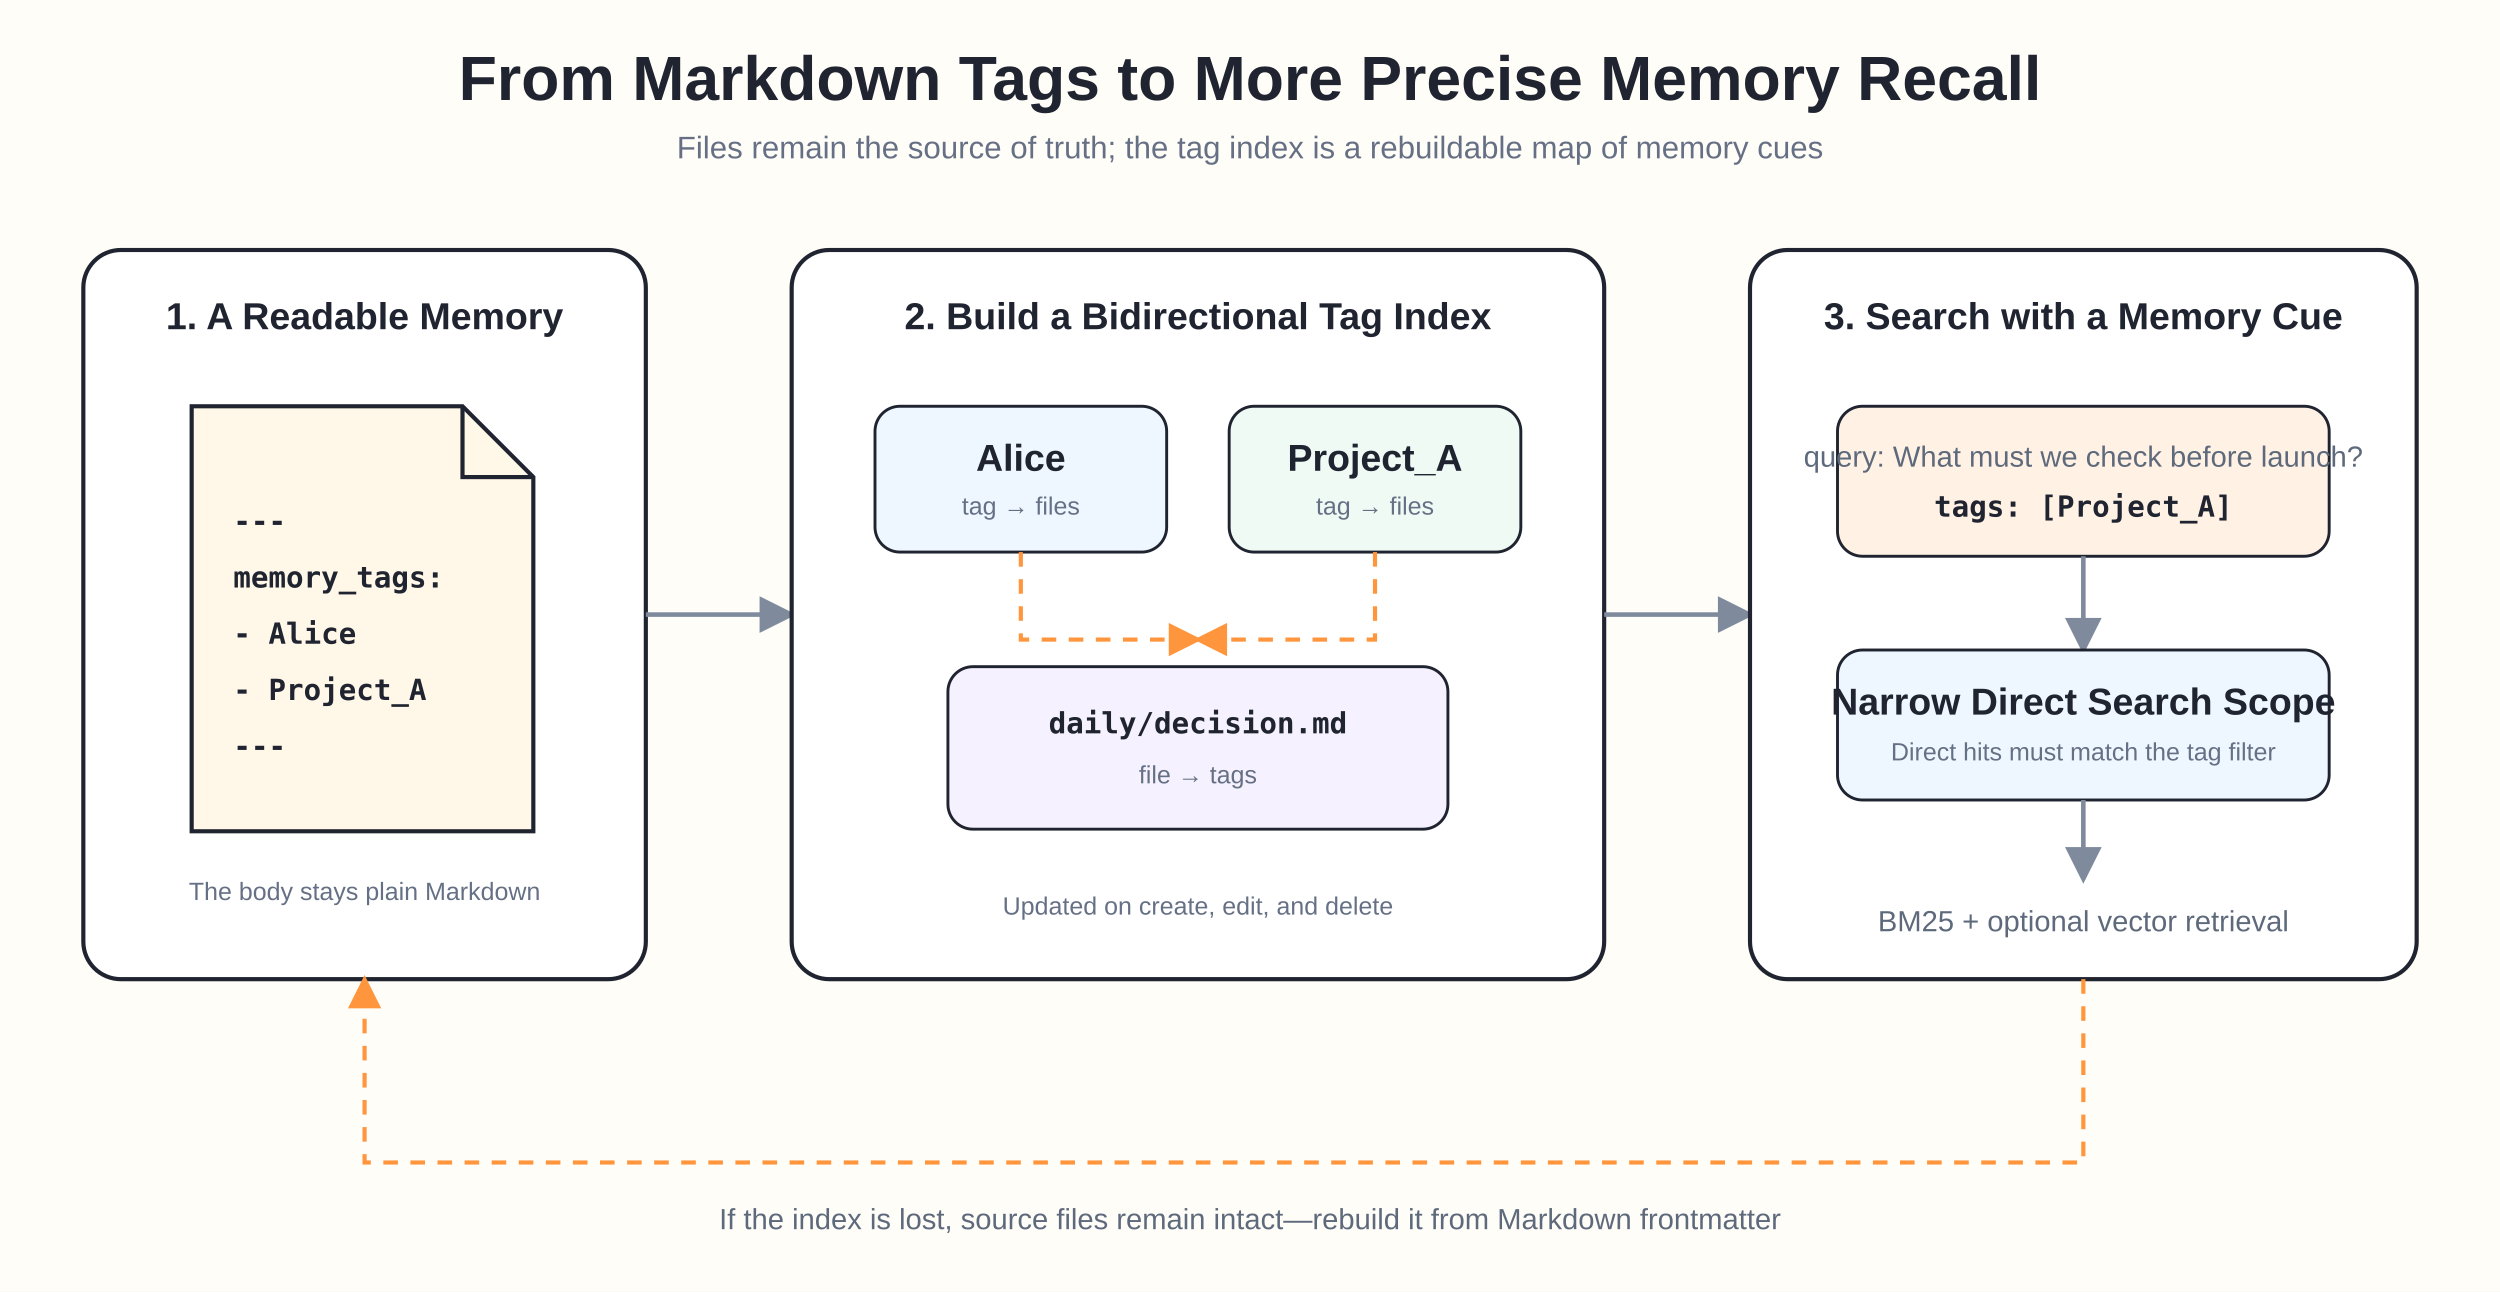
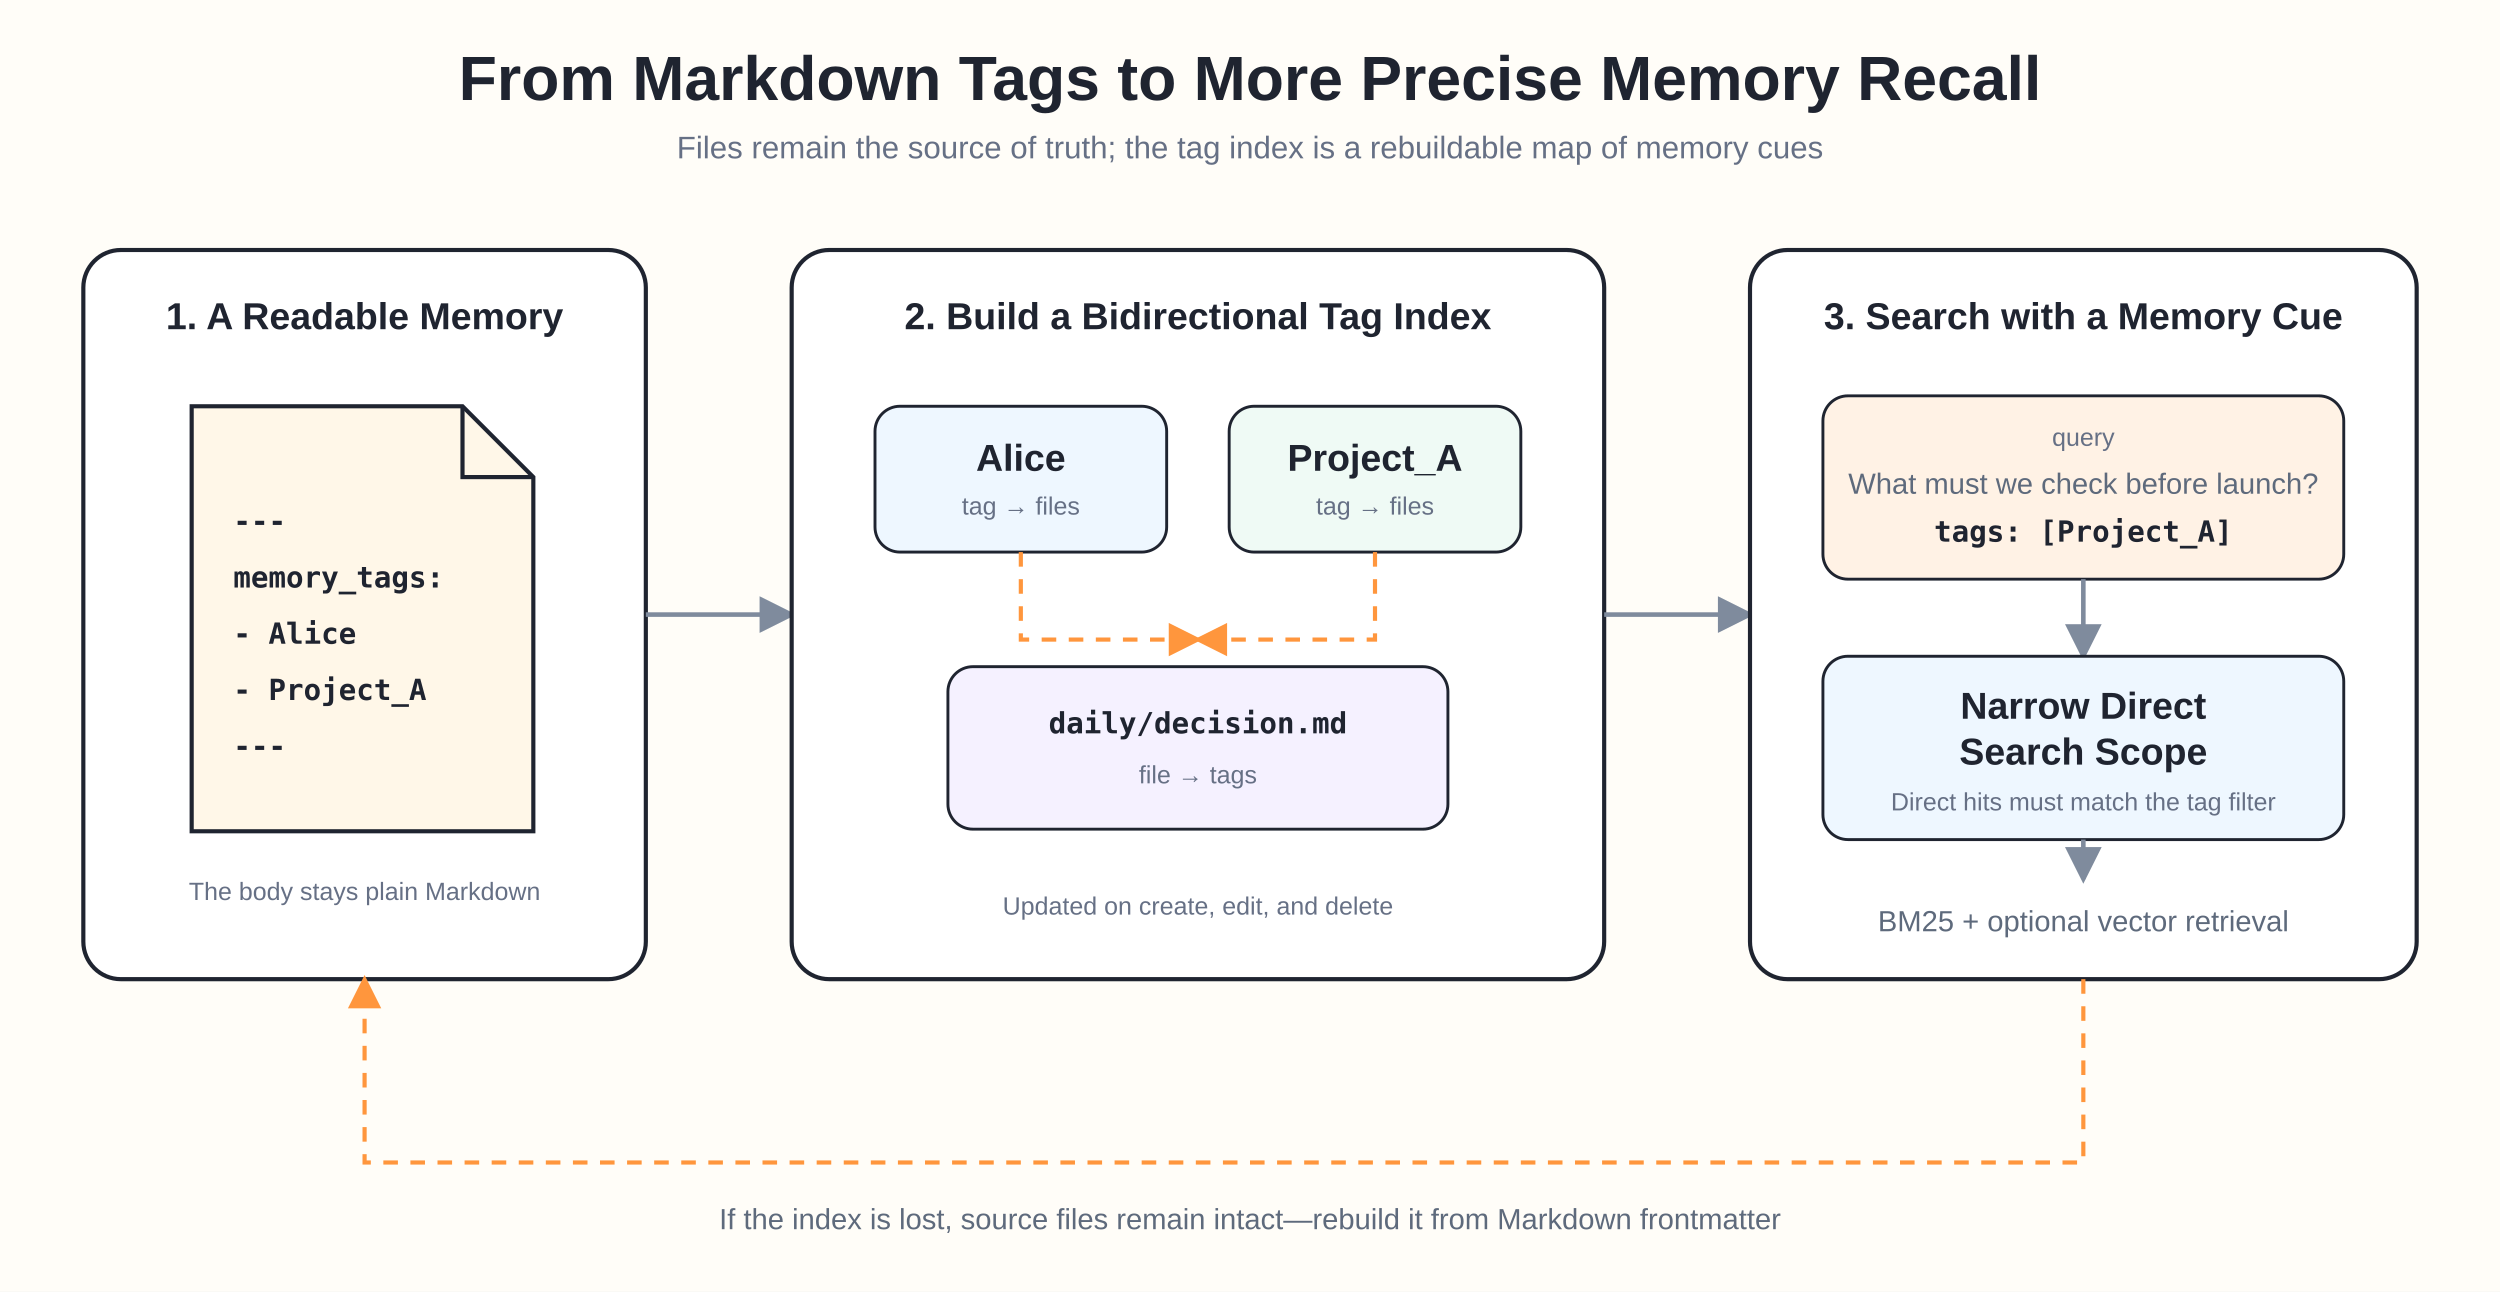
<svg xmlns="http://www.w3.org/2000/svg" width="1200" height="620" viewBox="0 0 1200 620" role="img" aria-labelledby="title desc">
  <defs>
    <style>
      .bg{fill:#fffdf8}.title{font:800 30px Arial,"PingFang SC",sans-serif;fill:#1f2430}
      .sub{font:15px Arial,"PingFang SC",sans-serif;fill:#667085}.panel{fill:#fff;stroke:#1f2430;stroke-width:2}
      .head{font:700 18px Arial,"PingFang SC",sans-serif;fill:#1f2430}.text{font:14px Arial,"PingFang SC",sans-serif;fill:#5e6a7c}
      .tiny{font:12px Arial,"PingFang SC",sans-serif;fill:#667085}.mono{font:700 14px ui-monospace,SFMono-Regular,Menlo,monospace;fill:#1f2430}
      .orange{fill:#fff2e5}.blue{fill:#eef7ff}.green{fill:#effaf5}.purple{fill:#f5f1ff}
      .chip{stroke:#1f2430;stroke-width:1.4}.arrow{fill:none;stroke:#7f8b9d;stroke-width:2.2;marker-end:url(#arrow)}
      .dash{fill:none;stroke:#ff963d;stroke-width:2;stroke-dasharray:7 6;marker-end:url(#orange-arrow)}
    </style>
    <marker id="arrow" markerWidth="8" markerHeight="8" refX="7" refY="4" orient="auto">
      <path d="M0 0v8l8-4z" fill="#7f8b9d" />
    </marker>
    <marker id="orange-arrow" markerWidth="8" markerHeight="8" refX="7" refY="4" orient="auto">
      <path d="M0 0v8l8-4z" fill="#ff963d" />
    </marker>
  </defs>
  <rect class="bg" width="1200" height="620" />
  <text class="title" x="600" y="48" text-anchor="middle">From Markdown Tags to More Precise Memory Recall</text>
  <text class="sub" x="600" y="76" text-anchor="middle">Files remain the source of truth; the tag index is a rebuildable map of memory cues</text>
  <rect class="panel" x="40" y="120" width="270" height="350" rx="18" />
  <text class="head" x="175" y="158" text-anchor="middle">1. A Readable Memory</text>
  <path d="M92 195h130l34 34v170H92z" fill="#fff7e8" stroke="#1f2430" stroke-width="2" />
  <path d="M222 195v34h34" fill="none" stroke="#1f2430" stroke-width="2" />
  <text class="mono" x="112" y="255">---</text>
  <text class="mono" x="112" y="282">memory_tags:</text>
  <text class="mono" x="112" y="309">  - Alice</text>
  <text class="mono" x="112" y="336">  - Project_A</text>
  <text class="mono" x="112" y="363">---</text>
  <text class="tiny" x="175" y="432" text-anchor="middle">The body stays plain Markdown</text>
  <path class="arrow" d="M310 295h70" />
  <rect class="panel" x="380" y="120" width="390" height="350" rx="18" />
  <text class="head" x="575" y="158" text-anchor="middle">2. Build a Bidirectional Tag Index</text>
  <rect class="chip blue" x="420" y="195" width="140" height="70" rx="12" />
  <text class="head" x="490" y="226" text-anchor="middle">Alice</text>
  <text class="tiny" x="490" y="247" text-anchor="middle">tag → files</text>
  <rect class="chip green" x="590" y="195" width="140" height="70" rx="12" />
  <text class="head" x="660" y="226" text-anchor="middle">Project_A</text>
  <text class="tiny" x="660" y="247" text-anchor="middle">tag → files</text>
  <rect class="chip purple" x="455" y="320" width="240" height="78" rx="12" />
  <text class="mono" x="575" y="352" text-anchor="middle">daily/decision.md</text>
  <text class="tiny" x="575" y="376" text-anchor="middle">file → tags</text>
  <path class="dash" d="M490 265v42h85" />
  <path class="dash" d="M660 265v42h-85" />
  <text class="tiny" x="575" y="439" text-anchor="middle">Updated on create, edit, and delete</text>
  <path class="arrow" d="M770 295h70" />
  <rect class="panel" x="840" y="120" width="320" height="350" rx="18" />
  <text class="head" x="1000" y="158" text-anchor="middle">3. Search with a Memory Cue</text>
-   <rect class="chip orange" x="882" y="195" width="236" height="72" rx="12" />
-   <text class="text" x="1000" y="224" text-anchor="middle">query: What must we check before launch?</text>
-   <text class="mono" x="1000" y="248" text-anchor="middle">tags: [Project_A]</text>
-   <path class="arrow" d="M1000 267v45" />
-   <rect class="chip blue" x="882" y="312" width="236" height="72" rx="12" />
-   <text class="head" x="1000" y="343" text-anchor="middle">Narrow Direct Search Scope</text>
-   <text class="tiny" x="1000" y="365" text-anchor="middle">Direct hits must match the tag filter</text>
-   <path class="arrow" d="M1000 384v38" />
+   <rect class="chip orange" x="875" y="190" width="250" height="88" rx="12" />
+   <text class="tiny" x="1000" y="214" text-anchor="middle">query</text>
+   <text class="text" x="1000" y="237" text-anchor="middle">What must we check before launch?</text>
+   <text class="mono" x="1000" y="260" text-anchor="middle">tags: [Project_A]</text>
+   <path class="arrow" d="M1000 278v37" />
+   <rect class="chip blue" x="875" y="315" width="250" height="88" rx="12" />
+   <text class="head" x="1000" y="345" text-anchor="middle">Narrow Direct</text>
+   <text class="head" x="1000" y="367" text-anchor="middle">Search Scope</text>
+   <text class="tiny" x="1000" y="389" text-anchor="middle">Direct hits must match the tag filter</text>
+   <path class="arrow" d="M1000 403v19" />
  <text class="text" x="1000" y="447" text-anchor="middle">BM25 + optional vector retrieval</text>
  <path class="dash" d="M1000 470v88H175v-88" />
  <text class="text" x="600" y="590" text-anchor="middle">If the index is lost, source files remain intact—rebuild it from Markdown frontmatter</text>
</svg>
